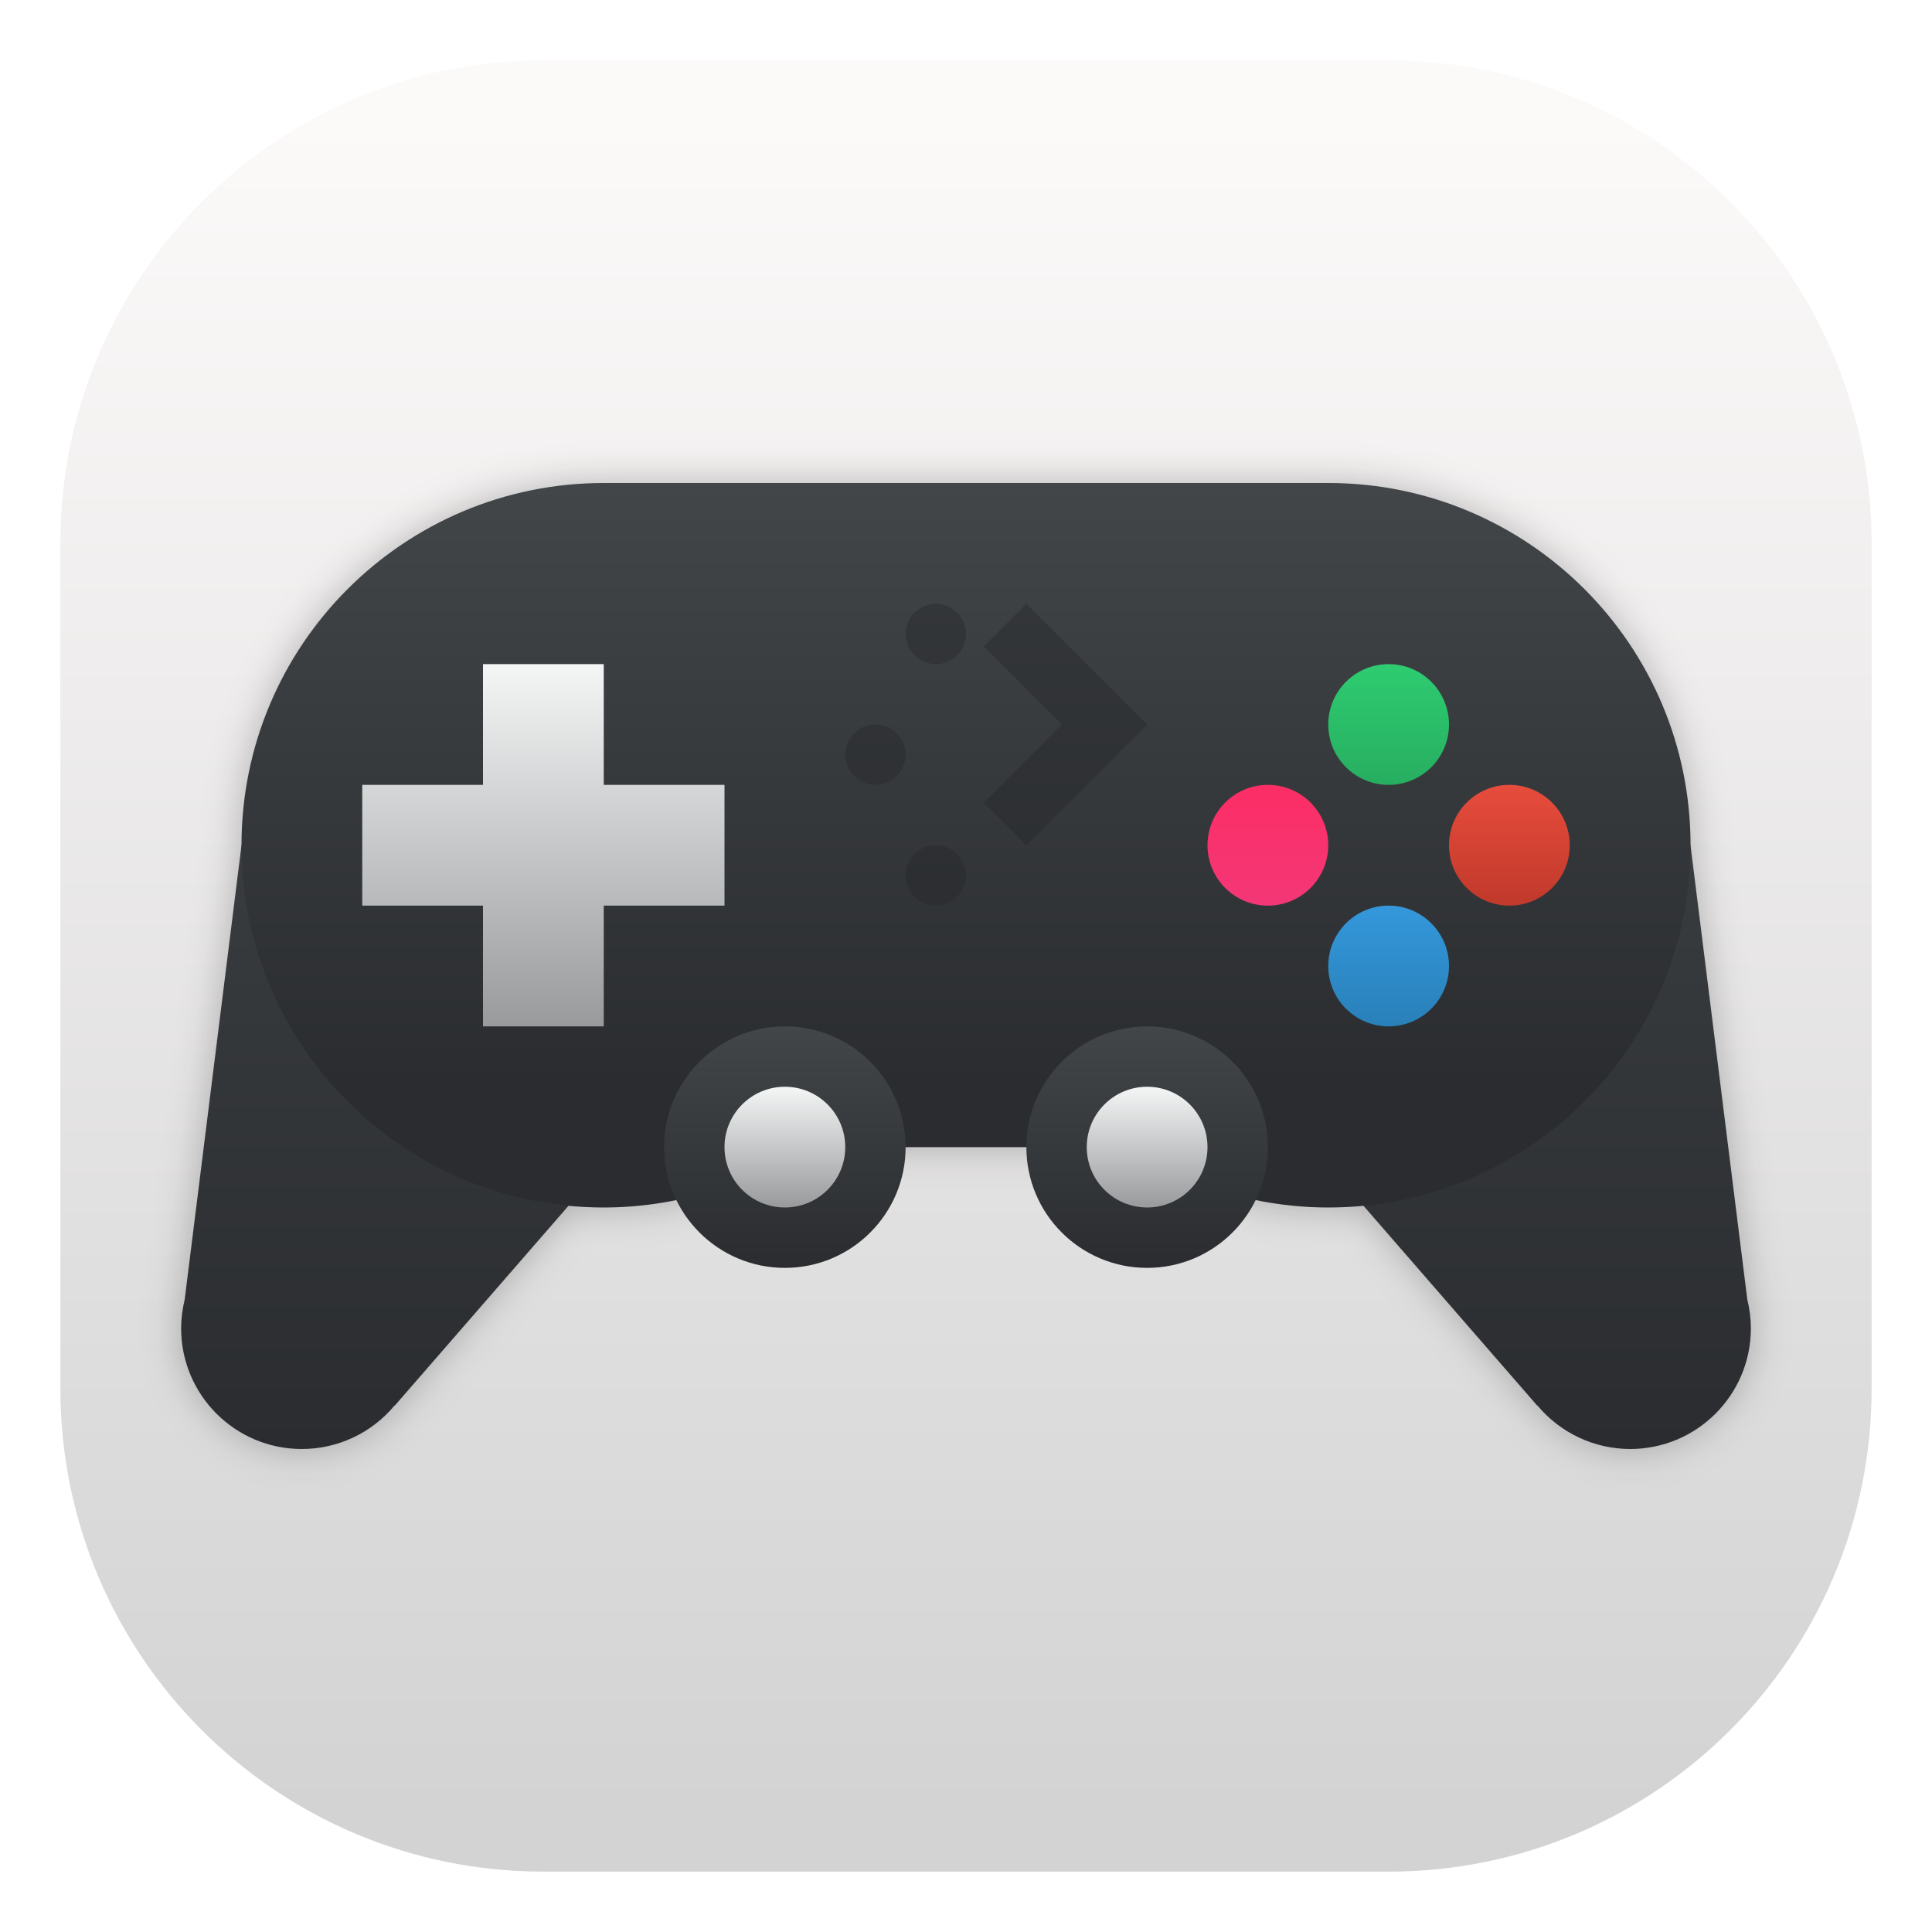
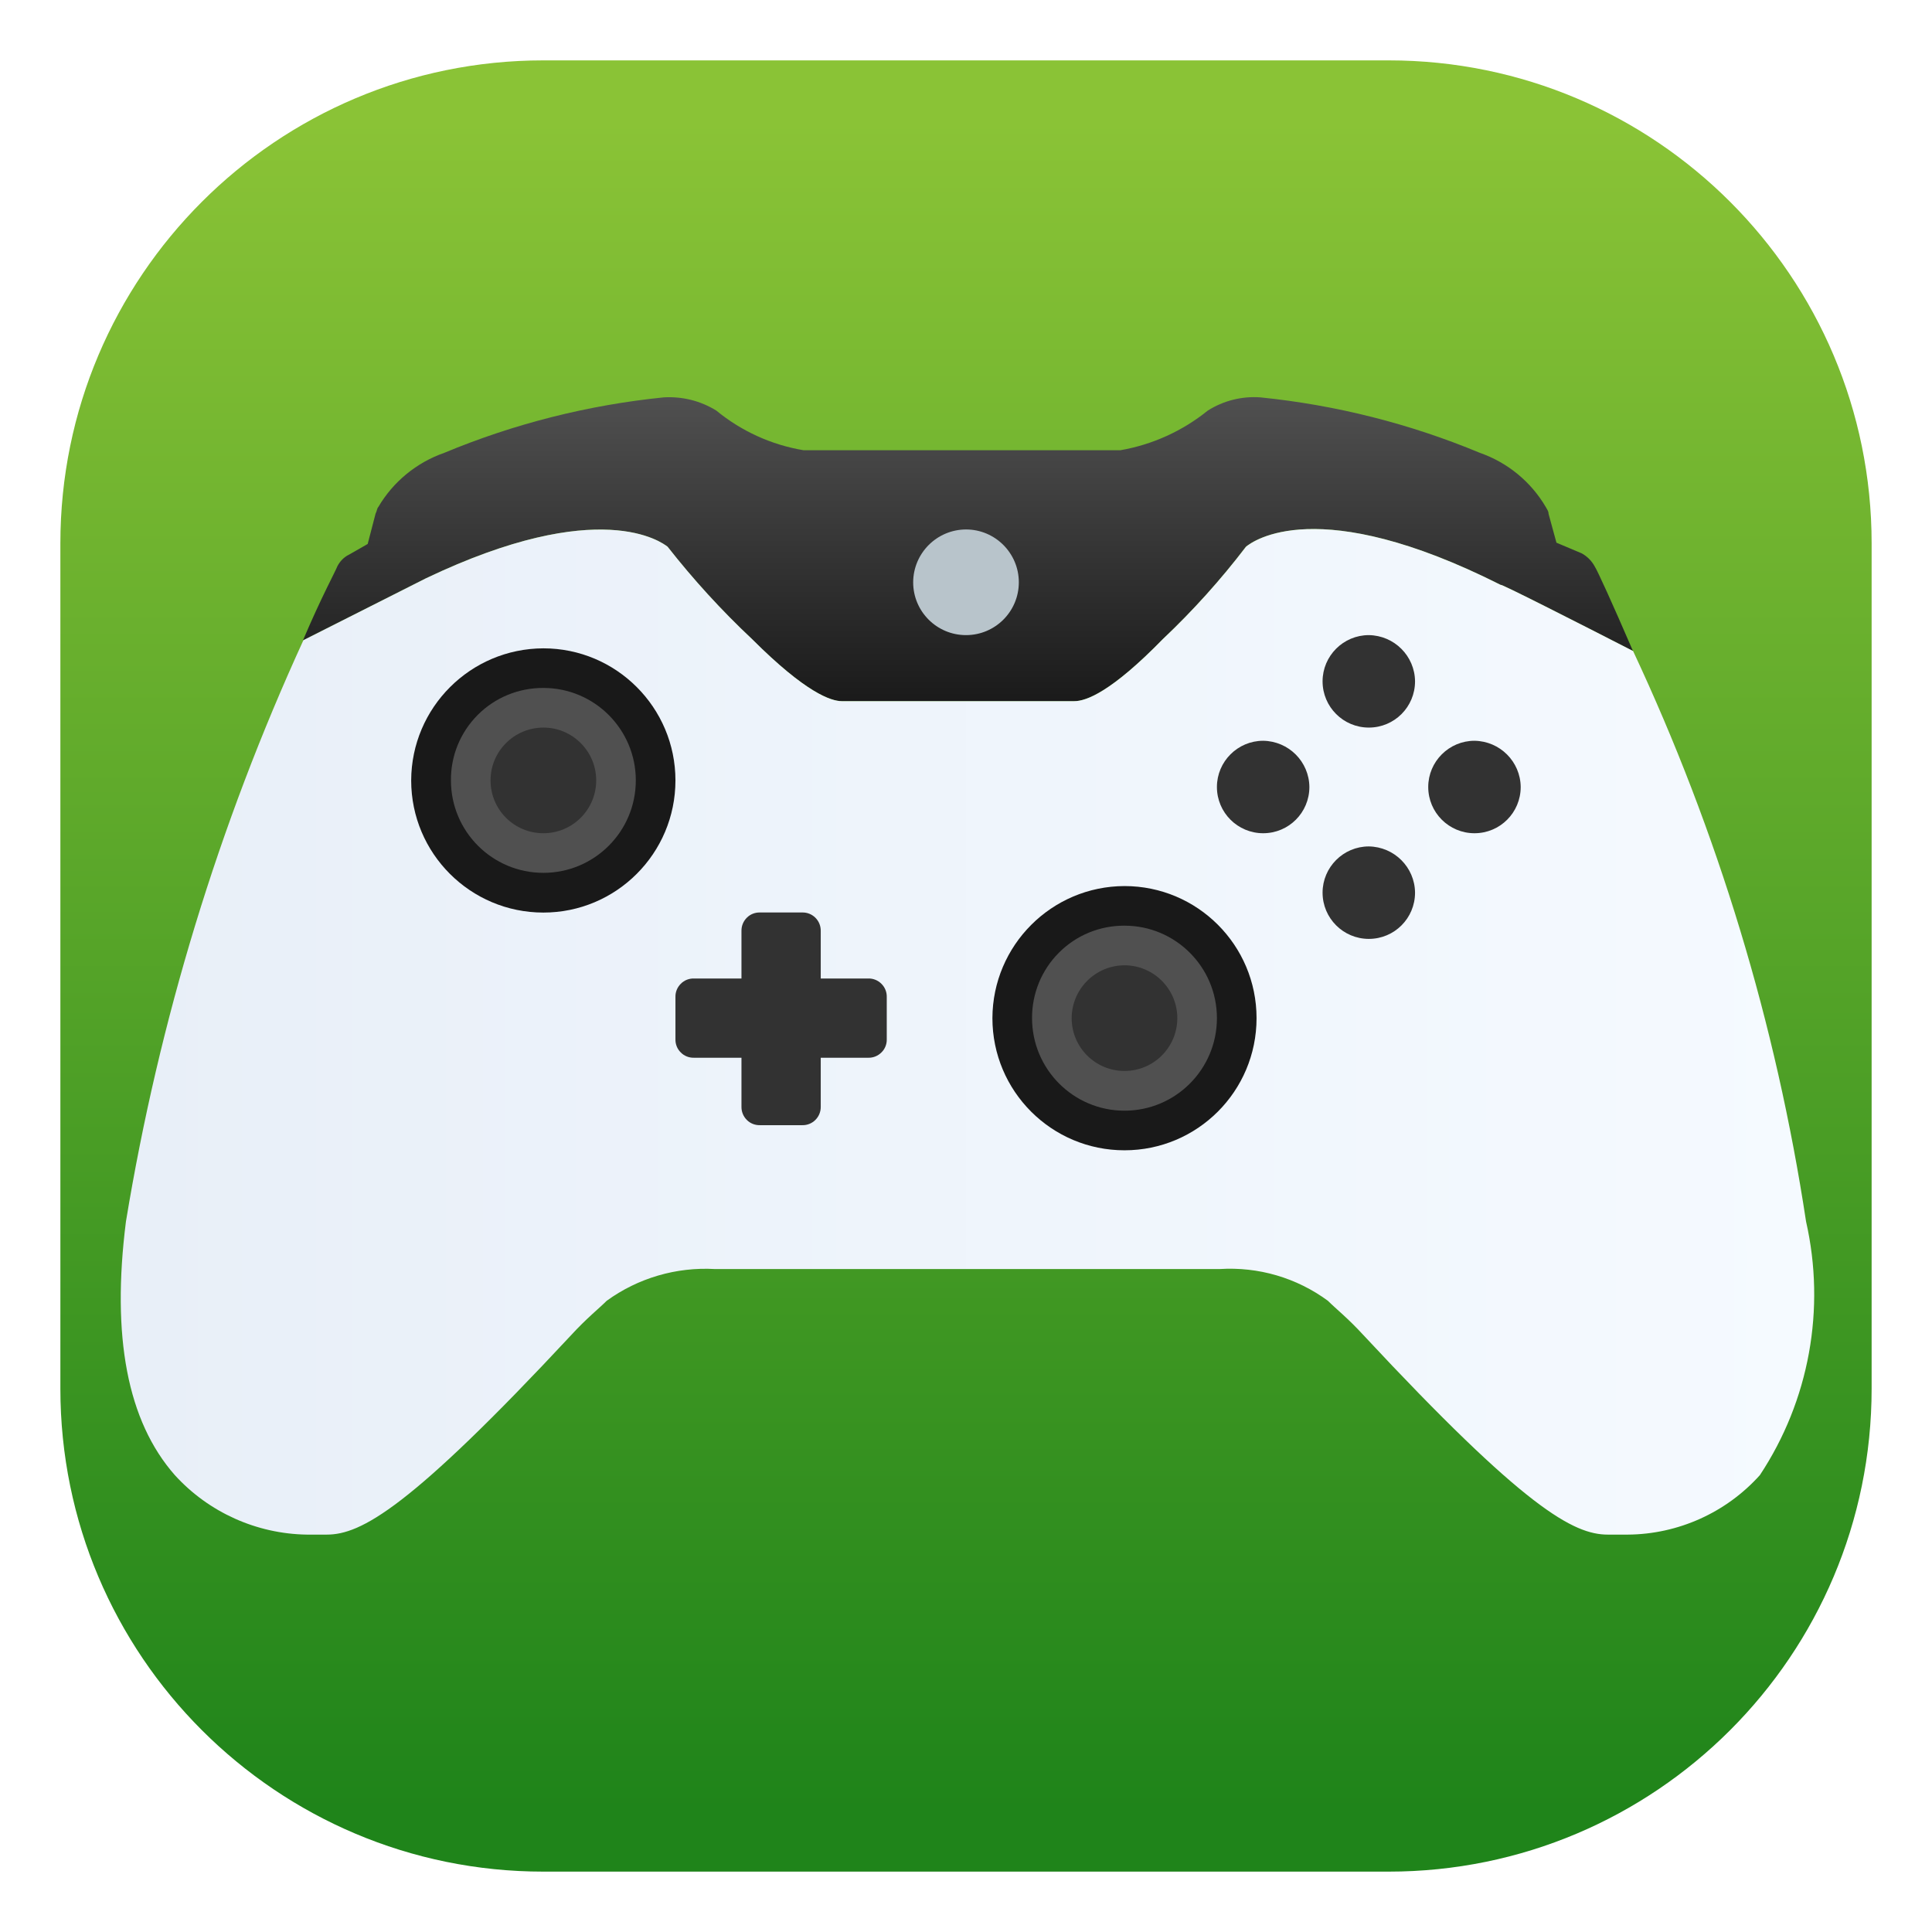
- <svg xmlns="http://www.w3.org/2000/svg" xmlns:xlink="http://www.w3.org/1999/xlink" width="32" height="32" version="1.1" viewBox="0 0 32 32">
+ <svg xmlns="http://www.w3.org/2000/svg" width="64" height="64" viewBox="0 0 64 64" version="1.1">
  <defs>
-     <linearGradient id="l" x2="0" y1="24" y2="8" gradientUnits="userSpaceOnUse" xlink:href="#a" />
-     <linearGradient id="k" x2="0" y1="532.8" y2="526.8" gradientTransform="translate(-384.57,-515.8)" gradientUnits="userSpaceOnUse" xlink:href="#b" />
-     <linearGradient id="j" x2="0" y1="533.8" y2="523.8" gradientTransform="translate(-384.57,-515.8)" gradientUnits="userSpaceOnUse" xlink:href="#a" />
-     <linearGradient id="i" x2="0" y1="536.8" y2="532.8" gradientTransform="translate(-383.57,-515.8)" gradientUnits="userSpaceOnUse" xlink:href="#a" />
-     <linearGradient id="h" x2="0" y1="20" y2="18" gradientUnits="userSpaceOnUse" xlink:href="#b" />
-     <linearGradient id="b">
-       <stop stop-color="#999a9c" offset="0" />
-       <stop stop-color="#f4f5f5" offset="1" />
+     <linearGradient id="linear0" gradientUnits="userSpaceOnUse" x1="400.57" y1="-511.8" x2="400.57" y2="-483.8" gradientTransform="matrix(2,0,0,-2,-769.14,-963.6)">
+       <stop offset="0" style="stop-color:rgb(12.157%,51.765%,10.196%);stop-opacity:1;" />
+       <stop offset="1" style="stop-color:rgb(54.118%,76.471%,21.176%);stop-opacity:1;" />
    </linearGradient>
-     <linearGradient id="a">
-       <stop stop-color="#2a2c2f" offset="0" />
-       <stop stop-color="#424649" offset="1" />
+     <linearGradient id="linear1" gradientUnits="userSpaceOnUse" x1="-32.04" y1="91.228" x2="-32.04" y2="78.946" gradientTransform="matrix(0.8398,0,0,-0.8398,58.9716,89.744)">
+       <stop offset="0" style="stop-color:rgb(31.373%,31.373%,31.373%);stop-opacity:1;" />
+       <stop offset="1" style="stop-color:rgb(9.804%,9.804%,9.804%);stop-opacity:1;" />
    </linearGradient>
-     <linearGradient id="g" x2="0" y1="8" y2="24" gradientTransform="matrix(1,0,0,-1,0,24)" gradientUnits="userSpaceOnUse" xlink:href="#a" />
-     <linearGradient id="f" x2="0" y1="532.8" y2="530.8" gradientTransform="translate(-384.57,-515.8)" gradientUnits="userSpaceOnUse">
-       <stop stop-color="#2980b9" offset="0" />
-       <stop stop-color="#3498db" offset="1" />
-     </linearGradient>
-     <linearGradient id="e" x2="0" y1="528.8" y2="526.8" gradientTransform="translate(-384.57,-515.8)" gradientUnits="userSpaceOnUse">
-       <stop stop-color="#27ae60" offset="0" />
-       <stop stop-color="#2ecc71" offset="1" />
-     </linearGradient>
-     <linearGradient id="d" x2="0" y1="530.8" y2="528.8" gradientTransform="translate(-384.57,-515.8)" gradientUnits="userSpaceOnUse">
-       <stop stop-color="#c0392b" offset="0" />
-       <stop stop-color="#e74c3c" offset="1" />
-     </linearGradient>
-     <linearGradient id="c" x2="0" y1="530.8" y2="528.8" gradientTransform="translate(-384.57,-515.8)" gradientUnits="userSpaceOnUse">
-       <stop stop-color="#f33777" offset="0" />
-       <stop stop-color="#fd2d65" offset="1" />
-     </linearGradient>
-     <filter id="n" x="-.029" y="-.047" width="1.058" height="1.095" color-interpolation-filters="sRGB">
-       <feGaussianBlur stdDeviation="0.315" />
-     </filter>
-     <linearGradient id="linearGradient863" x1="399.57" x2="399.57" y1="545.8" y2="517.8" gradientTransform="translate(-384.57 -515.8)" gradientUnits="userSpaceOnUse">
-       <stop stop-color="#d3d3d3" offset="0" />
-       <stop stop-color="#fcf9f9" offset="1" />
+     <linearGradient id="linear2" gradientUnits="userSpaceOnUse" x1="2" y1="17.09" x2="30" y2="17.09" gradientTransform="matrix(2,0,0,2,0,0)">
+       <stop offset="0" style="stop-color:rgb(90.98%,93.725%,97.255%);stop-opacity:1;" />
+       <stop offset="1" style="stop-color:rgb(96.078%,98.039%,100%);stop-opacity:1;" />
    </linearGradient>
  </defs>
-   <rect x="1" y="1" width="30" height="30" rx="8" ry="8" fill="url(#linearGradient863)" />
-   <g stroke-linecap="square">
-     <g stroke-width=".1">
-       <path d="m10 8c-3.314 0-6 2.686-6 6l-0.941 7.525c-0.038 0.155-0.058 0.315-0.059 0.475 0 1.105 0.895 2 2 2 0.594-5.5e-4 1.158-0.265 1.537-0.723l0.002 0.004 2.879-3.311c0.192 0.018 0.385 0.029 0.582 0.029 1.178-0.001 2.329-0.349 3.311-1h5.379c0.981 0.651 2.133 0.999 3.311 1 0.197 0 0.39-0.011 0.582-0.029l2.879 3.311 2e-3 -0.004c0.38 0.457 0.943 0.722 1.537 0.723 1.105 0 2-0.895 2-2-4.79e-4 -0.16-0.02-0.319-0.059-0.475l-0.941-7.525c0-3.314-2.686-6-6-6h-12z" filter="url(#n)" opacity=".25" />
-       <path d="m4 14-0.941 7.525c-0.038 0.155-0.058 0.315-0.059 0.475 0 1.105 0.895 2 2 2 0.594-5.5e-4 1.158-0.265 1.537-0.723l0.002 0.004 5.461-6.281zm24 0-8 3 5.461 6.281 2e-3 -0.004c0.38 0.457 0.943 0.722 1.537 0.723 1.105 0 2-0.895 2-2-4.79e-4 -0.16-0.02-0.319-0.059-0.475z" fill="url(#l)" />
-       <path d="m10 8c-3.314 0-6 2.686-6 6s2.686 6 6 6c1.178-0.001 2.329-0.349 3.311-1h5.379c0.981 0.651 2.133 0.999 3.311 1 3.314 0 6-2.686 6-6s-2.686-6-6-6h-7z" fill="url(#j)" />
-       <circle cx="9" cy="14" r="0" fill="#e3dbdb" />
-       <path d="m23 11a1 1 0 0 0-1 1 1 1 0 0 0 1 1 1 1 0 0 0 1-1 1 1 0 0 0-1-1z" fill="url(#e)" />
-       <path d="m21 13a1 1 0 0 0-1 1 1 1 0 0 0 1 1 1 1 0 0 0 1-1 1 1 0 0 0-1-1z" fill="url(#c)" />
-       <path d="m25 13a1 1 0 0 0-1 1 1 1 0 0 0 1 1 1 1 0 0 0 1-1 1 1 0 0 0-1-1z" fill="url(#d)" />
-       <path d="m23 15a1 1 0 0 0-1 1 1 1 0 0 0 1 1 1 1 0 0 0 1-1 1 1 0 0 0-1-1z" fill="url(#f)" />
-       <path d="m8 11v2h-2v2h2v2h2v-2h2v-2h-2v-2z" fill="url(#k)" />
-     </g>
-     <path d="m13 17a2 2 0 0 0-2 2 2 2 0 0 0 2 2 2 2 0 0 0 2-2 2 2 0 0 0-2-2zm6 0a2 2 0 0 0-2 2 2 2 0 0 0 2 2 2 2 0 0 0 2-2 2 2 0 0 0-2-2z" fill="url(#i)" stroke-width=".033" />
-     <path d="m13 18a1 1 0 0 0-1 1 1 1 0 0 0 1 1 1 1 0 0 0 1-1 1 1 0 0 0-1-1zm6 0a1 1 0 0 0-1 1 1 1 0 0 0 1 1 1 1 0 0 0 1-1 1 1 0 0 0-1-1z" fill="url(#h)" stroke-width=".1" />
-     <path d="m15.5 15c-0.276 0-0.5-0.224-0.5-0.5s0.224-0.5 0.5-0.5 0.5 0.224 0.5 0.5-0.224 0.5-0.5 0.5zm1.5-1-0.707-0.707 1.293-1.293-1.293-1.293 0.707-0.707 2 2-0.707 0.707zm-2.5-1c-0.276 0-0.5-0.224-0.5-0.5 1e-5 -0.276 0.224-0.5 0.5-0.5s0.5 0.224 0.5 0.5c-1e-5 0.276-0.224 0.5-0.5 0.5zm1-2c-0.276 0-0.5-0.224-0.5-0.5s0.224-0.5 0.5-0.5 0.5 0.224 0.5 0.5-0.224 0.5-0.5 0.5z" fill="url(#g)" stroke-width=".1" />
+   <g id="surface1">
+     <path style=" stroke:none;fill-rule:nonzero;fill:url(#linear0);" d="M 18 2 L 46 2 C 54.836 2 62 9.164 62 18 L 62 46 C 62 54.836 54.836 62 46 62 L 18 62 C 9.164 62 2 54.836 2 46 L 2 18 C 2 9.164 9.164 2 18 2 Z M 18 2 " />
+     <path style=" stroke:none;fill-rule:nonzero;fill:url(#linear1);" d="M 52.828 18.766 C 52.727 18.578 52.574 18.426 52.391 18.328 L 51.559 17.977 L 51.297 17.016 C 51.297 16.926 51.25 16.883 51.207 16.797 C 50.715 15.957 49.938 15.32 49.02 15 C 46.703 14.035 44.254 13.418 41.758 13.164 C 41.141 13.117 40.527 13.273 40.008 13.602 C 39.172 14.277 38.176 14.73 37.117 14.914 L 26.617 14.914 C 25.559 14.738 24.562 14.285 23.73 13.602 C 23.207 13.277 22.594 13.125 21.98 13.164 C 19.484 13.418 17.035 14.035 14.719 15 C 13.801 15.32 13.023 15.957 12.531 16.797 C 12.488 16.84 12.488 16.926 12.441 17.016 L 12.18 18.02 L 11.566 18.371 C 11.395 18.453 11.258 18.594 11.172 18.766 C 11.129 18.895 10.648 19.77 10.035 21.215 L 14.105 19.16 C 19.879 16.402 21.938 17.977 22.113 18.109 C 22.965 19.199 23.902 20.223 24.91 21.172 C 26.707 22.965 27.539 23.227 27.887 23.227 L 35.586 23.227 C 35.98 23.227 36.812 22.922 38.52 21.172 C 39.52 20.227 40.441 19.203 41.273 18.109 C 41.492 17.934 43.637 16.312 49.719 19.379 C 49.633 19.289 52.301 20.645 54.094 21.566 C 53.395 19.945 52.914 18.895 52.828 18.766 Z M 52.828 18.766 " />
+     <path style=" stroke:none;fill-rule:nonzero;fill:url(#linear2);" d="M 59.828 40.465 C 58.836 33.922 56.906 27.559 54.098 21.566 C 52.301 20.645 49.633 19.289 49.719 19.379 C 43.637 16.312 41.496 17.934 41.277 18.109 C 40.441 19.203 39.52 20.227 38.52 21.172 C 36.812 22.922 35.98 23.227 35.59 23.227 L 27.887 23.227 C 27.539 23.227 26.707 22.965 24.914 21.172 C 23.902 20.223 22.969 19.199 22.113 18.109 C 21.938 17.977 19.883 16.402 14.105 19.16 L 10.051 21.207 C 7.242 27.336 5.266 33.812 4.172 40.465 C 3.691 44.273 4.215 47.074 5.793 48.867 C 6.914 50.098 8.5 50.812 10.168 50.836 L 10.824 50.836 C 11.961 50.836 13.578 49.961 18.918 44.23 C 19.441 43.66 19.836 43.352 20.098 43.09 C 21.137 42.336 22.406 41.965 23.688 42.039 L 40.398 42.039 C 41.684 41.957 42.953 42.328 43.988 43.09 C 44.25 43.352 44.645 43.66 45.168 44.23 C 50.508 49.961 52.125 50.836 53.262 50.836 L 53.922 50.836 C 55.59 50.824 57.18 50.109 58.297 48.867 C 59.934 46.395 60.484 43.359 59.828 40.465 Z M 59.828 40.465 " />
+     <path style=" stroke:none;fill-rule:nonzero;fill:rgb(19.608%,19.608%,19.608%);fill-opacity:1;" d="M 45.344 28.039 C 44.5 28.039 43.812 28.727 43.812 29.57 C 43.812 30.418 44.5 31.102 45.344 31.102 C 46.191 31.102 46.875 30.418 46.875 29.57 C 46.867 28.73 46.188 28.051 45.344 28.039 Z M 48.844 24.539 C 48 24.539 47.312 25.227 47.312 26.07 C 47.312 26.918 48 27.602 48.844 27.602 C 49.691 27.602 50.375 26.918 50.375 26.07 C 50.367 25.23 49.688 24.551 48.844 24.539 Z M 41.844 24.539 C 41 24.539 40.312 25.227 40.312 26.07 C 40.312 26.918 41 27.602 41.844 27.602 C 42.691 27.602 43.375 26.918 43.375 26.07 C 43.367 25.23 42.688 24.551 41.844 24.539 Z M 45.344 21.039 C 44.5 21.039 43.812 21.727 43.812 22.57 C 43.812 23.418 44.5 24.102 45.344 24.102 C 46.191 24.102 46.875 23.418 46.875 22.57 C 46.867 21.73 46.188 21.051 45.344 21.039 Z M 45.344 21.039 " />
+     <path style=" stroke:none;fill-rule:nonzero;fill:rgb(72.157%,76.863%,79.608%);fill-opacity:1;" d="M 32 17.539 C 32.965 17.539 33.75 18.324 33.75 19.289 C 33.75 20.258 32.965 21.039 32 21.039 C 31.035 21.039 30.25 20.258 30.25 19.289 C 30.254 18.324 31.035 17.543 32 17.539 Z M 32 17.539 " />
+     <path style=" stroke:none;fill-rule:nonzero;fill:rgb(19.608%,19.608%,19.608%);fill-opacity:1;" d="M 28.762 35.039 L 27.188 35.039 L 27.188 36.66 C 27.191 36.824 27.129 36.98 27.012 37.098 C 26.895 37.215 26.738 37.277 26.574 37.273 L 25.176 37.273 C 25.012 37.277 24.852 37.215 24.738 37.098 C 24.621 36.98 24.559 36.824 24.562 36.66 L 24.562 35.039 L 22.988 35.039 C 22.824 35.043 22.664 34.98 22.551 34.863 C 22.434 34.75 22.371 34.59 22.375 34.426 L 22.375 33.027 C 22.371 32.863 22.434 32.707 22.551 32.59 C 22.664 32.473 22.824 32.41 22.988 32.414 L 24.562 32.414 L 24.562 30.84 C 24.559 30.676 24.621 30.52 24.738 30.402 C 24.852 30.285 25.012 30.223 25.176 30.227 L 26.574 30.227 C 26.738 30.223 26.895 30.285 27.012 30.402 C 27.129 30.52 27.191 30.676 27.188 30.84 L 27.188 32.414 L 28.762 32.414 C 28.926 32.41 29.082 32.473 29.199 32.59 C 29.316 32.707 29.379 32.863 29.375 33.027 L 29.375 34.43 C 29.379 34.59 29.316 34.75 29.199 34.863 C 29.082 34.98 28.926 35.043 28.762 35.039 Z M 28.762 35.039 " />
+     <path style=" stroke:none;fill-rule:nonzero;fill:rgb(9.804%,9.804%,9.804%);fill-opacity:1;" d="M 37.25 29.352 C 39.668 29.352 41.625 31.312 41.625 33.727 C 41.625 36.145 39.668 38.105 37.25 38.105 C 34.832 38.105 32.875 36.145 32.875 33.727 C 32.883 31.316 34.836 29.359 37.25 29.352 Z M 37.25 29.352 " />
+     <path style=" stroke:none;fill-rule:nonzero;fill:rgb(31.373%,31.373%,31.373%);fill-opacity:1;" d="M 37.25 30.664 C 38.941 30.664 40.312 32.035 40.312 33.727 C 40.312 35.422 38.941 36.793 37.25 36.793 C 35.559 36.793 34.188 35.418 34.188 33.727 C 34.184 32.914 34.504 32.133 35.078 31.559 C 35.652 30.98 36.438 30.66 37.25 30.664 Z M 37.25 30.664 " />
+     <path style=" stroke:none;fill-rule:nonzero;fill:rgb(9.804%,9.804%,9.804%);fill-opacity:1;" d="M 18 21.477 C 20.414 21.477 22.375 23.438 22.375 25.852 C 22.375 28.27 20.414 30.23 18 30.23 C 15.582 30.23 13.621 28.27 13.621 25.852 C 13.629 23.438 15.586 21.484 18 21.477 Z M 18 21.477 " />
+     <path style=" stroke:none;fill-rule:nonzero;fill:rgb(31.373%,31.373%,31.373%);fill-opacity:1;" d="M 18 22.789 C 19.691 22.789 21.062 24.16 21.062 25.852 C 21.062 27.543 19.691 28.914 18 28.914 C 16.309 28.914 14.938 27.543 14.938 25.852 C 14.93 25.039 15.25 24.258 15.828 23.68 C 16.402 23.105 17.184 22.785 18 22.789 Z M 18 22.789 " />
+     <path style=" stroke:none;fill-rule:nonzero;fill:rgb(19.608%,19.608%,19.608%);fill-opacity:1;" d="M 37.25 31.977 C 38.215 31.977 39 32.762 39 33.727 C 39 34.695 38.215 35.477 37.25 35.477 C 36.285 35.477 35.5 34.695 35.5 33.727 C 35.504 32.762 36.285 31.98 37.25 31.977 Z M 18 24.102 C 18.965 24.102 19.75 24.887 19.75 25.852 C 19.75 26.82 18.965 27.602 18 27.602 C 17.031 27.602 16.25 26.82 16.25 25.852 C 16.25 24.887 17.031 24.105 18 24.102 Z M 18 24.102 " />
  </g>
</svg>
